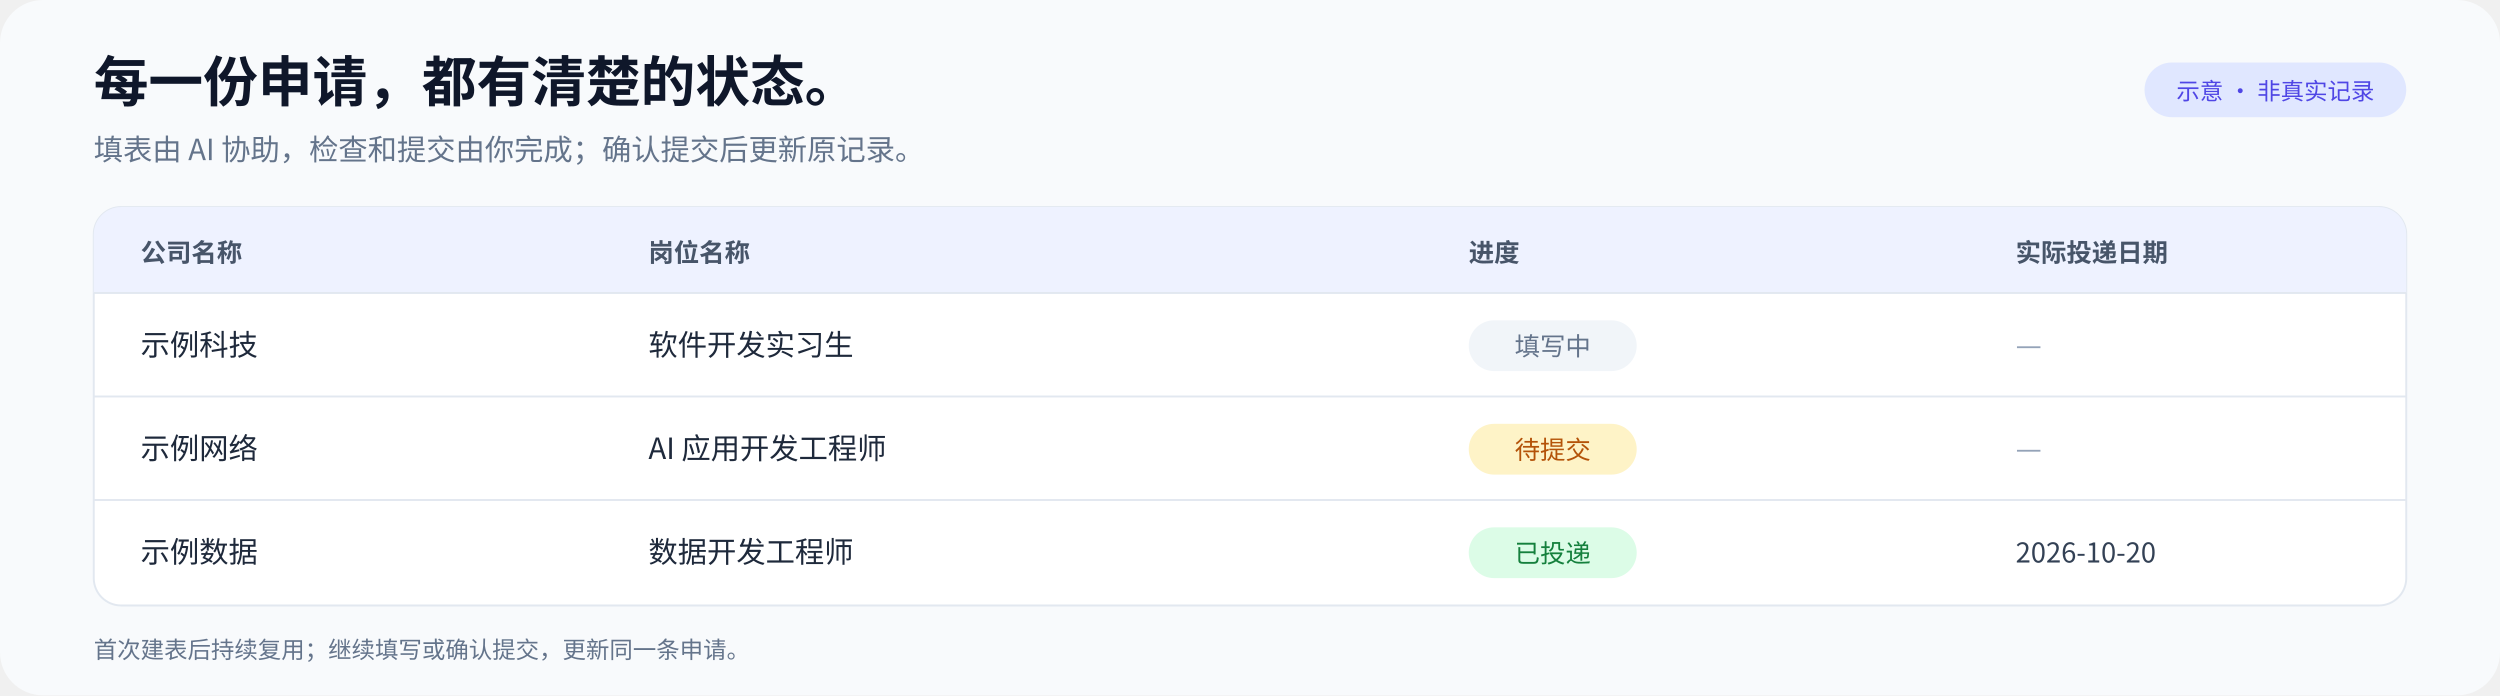
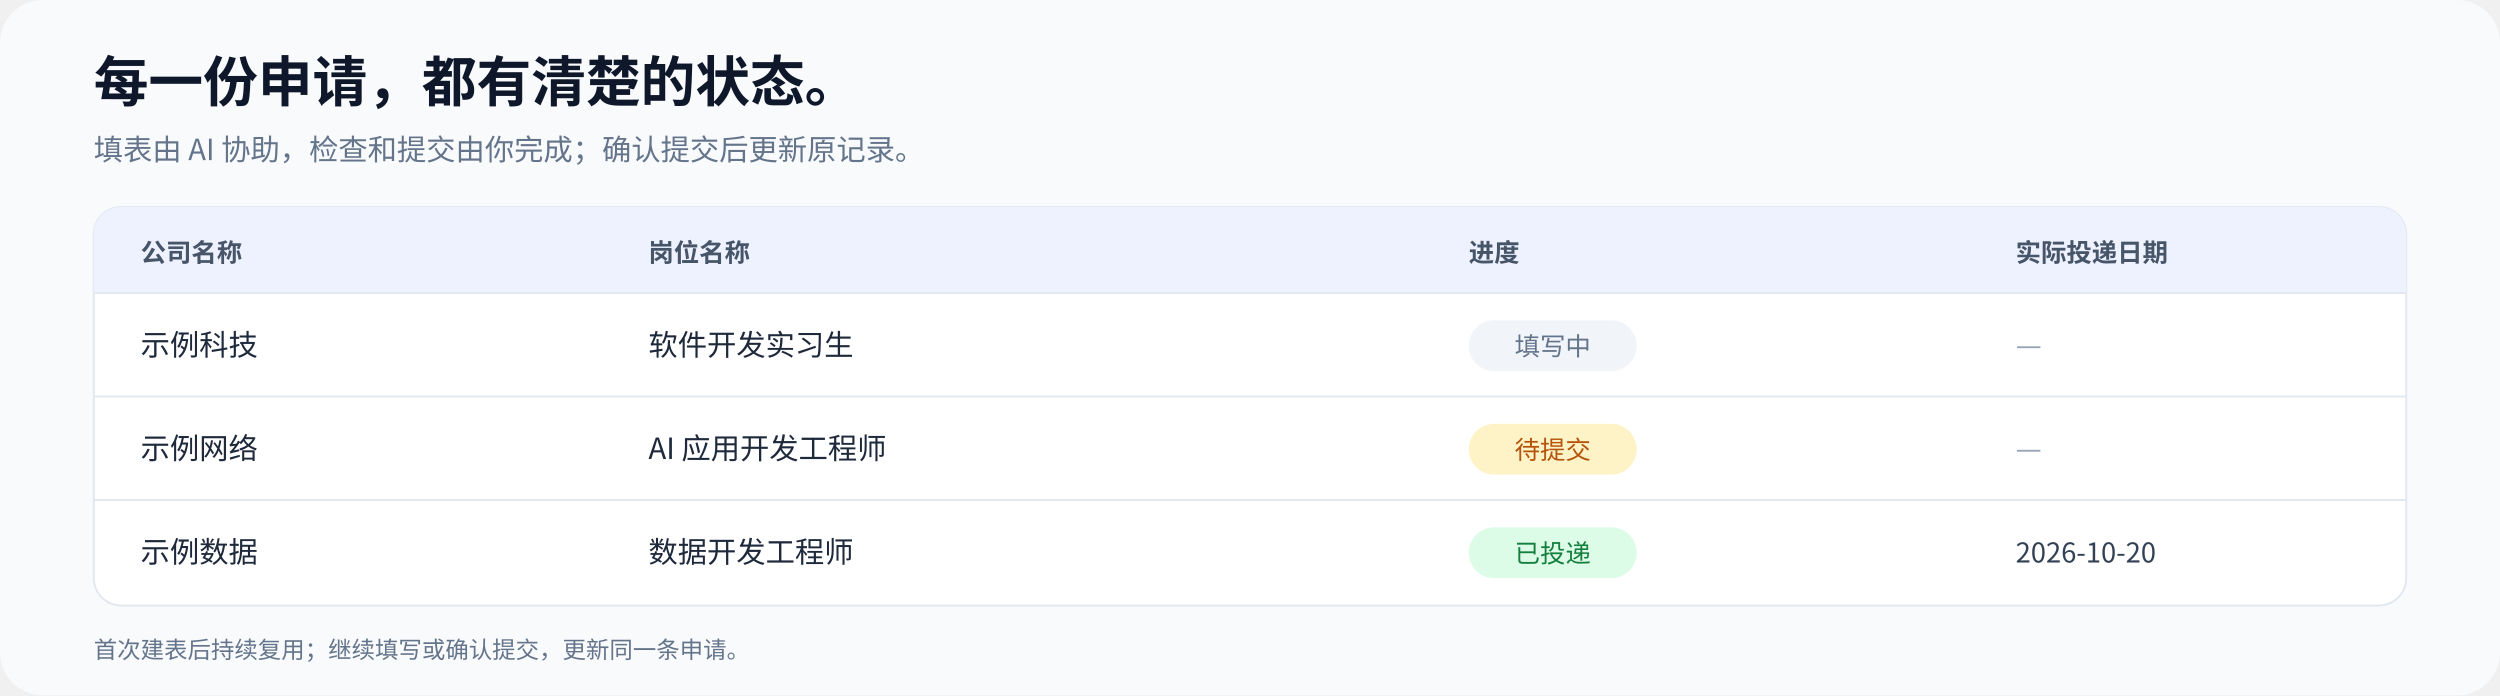
<svg xmlns="http://www.w3.org/2000/svg" width="1280" height="356" viewBox="0 0 1280 356" role="img" aria-labelledby="title desc">
  <rect width="1280" height="356" rx="22" fill="#f8fafc" />
  <g font-family="Segoe UI, Microsoft YaHei, PingFang SC, Noto Sans CJK SC, sans-serif">
    <text x="48" y="52" fill="#0f172a" font-size="28" font-weight="700">每一份申请，都有清楚的状态。</text>
    <text x="48" y="82" fill="#64748b" font-size="15">填表由 AI 协助，检查和提交由你完成；确认提交后更新原记录。</text>
-     <rect x="1098" y="32" width="134" height="28" rx="14" fill="#e0e7ff" />
-     <text x="1165" y="51" text-anchor="middle" fill="#4f46e5" font-size="12">示意 · 非真实记录</text>
    <rect x="48" y="106" width="1184" height="204" rx="14" fill="white" stroke="#e2e8f0" />
    <path d="M62 106h1156a14 14 0 0 1 14 14v30H48v-30a14 14 0 0 1 14-14" fill="#eef2ff" />
    <path d="M48 150h1184m-1184 53h1184m-1184 53h1184" stroke="#e2e8f0" />
    <g fill="#475569" font-size="13" font-weight="600">
      <text x="72" y="134">公司名称</text>
      <text x="332" y="134">岗位名称</text>
      <text x="752" y="134">进度</text>
      <text x="1032" y="134">实际投递日期</text>
    </g>
    <g fill="#1e293b" font-size="15">
      <text x="72" y="182">示例科技</text>
      <text x="332" y="182">软件开发实习生</text>
      <text x="72" y="235">示例网络</text>
      <text x="332" y="235">AI 应用开发工程师</text>
      <text x="72" y="288">示例数据</text>
      <text x="332" y="288">数据开发工程师</text>
    </g>
    <rect x="752" y="164" width="86" height="26" rx="13" fill="#f1f5f9" />
    <text x="795" y="182" text-anchor="middle" fill="#64748b" font-size="13">填写中</text>
    <rect x="752" y="217" width="86" height="26" rx="13" fill="#fef3c7" />
    <text x="795" y="235" text-anchor="middle" fill="#b45309" font-size="13">待提交</text>
    <rect x="752" y="270" width="86" height="26" rx="13" fill="#dcfce7" />
    <text x="795" y="288" text-anchor="middle" fill="#15803d" font-size="13">已投递</text>
    <text x="1032" y="182" fill="#94a3b8" font-size="15">—</text>
    <text x="1032" y="235" fill="#94a3b8" font-size="15">—</text>
    <text x="1032" y="288" fill="#334155" font-size="14">2026-10-20</text>
    <text x="48" y="337" fill="#64748b" font-size="12">首次建表后持续复用；继续填写或确认提交，更新同一条申请。</text>
  </g>
</svg>
